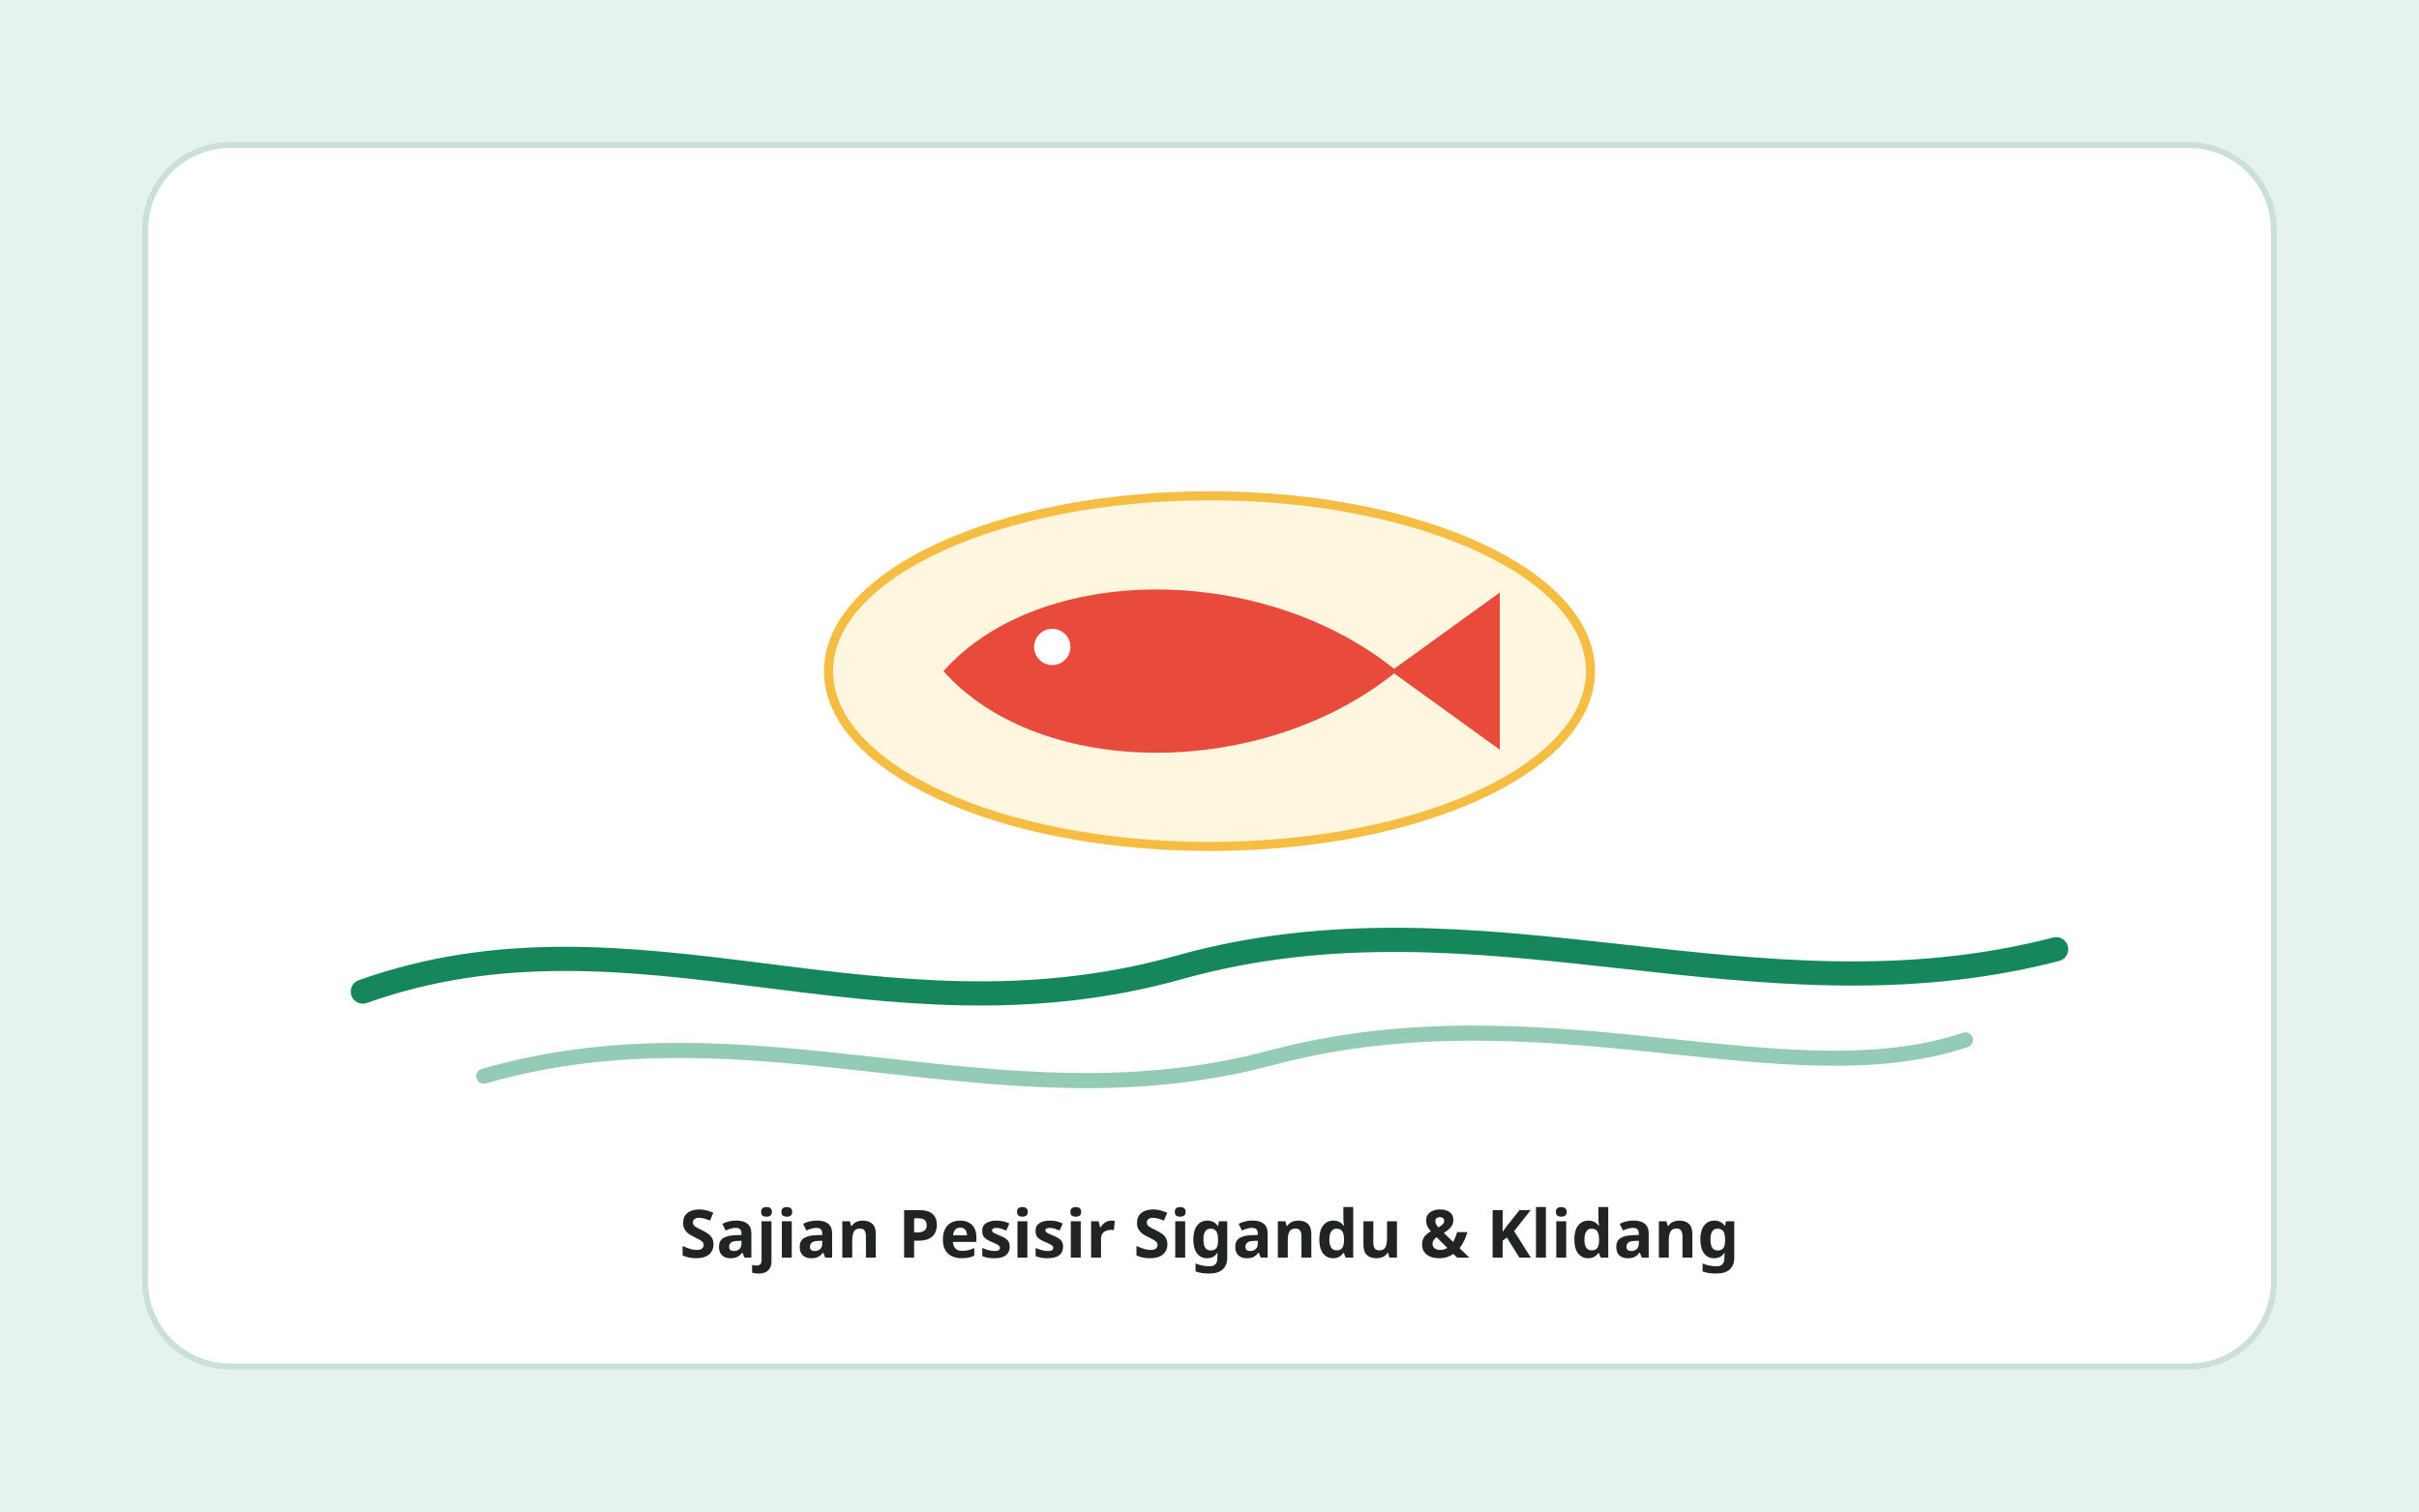
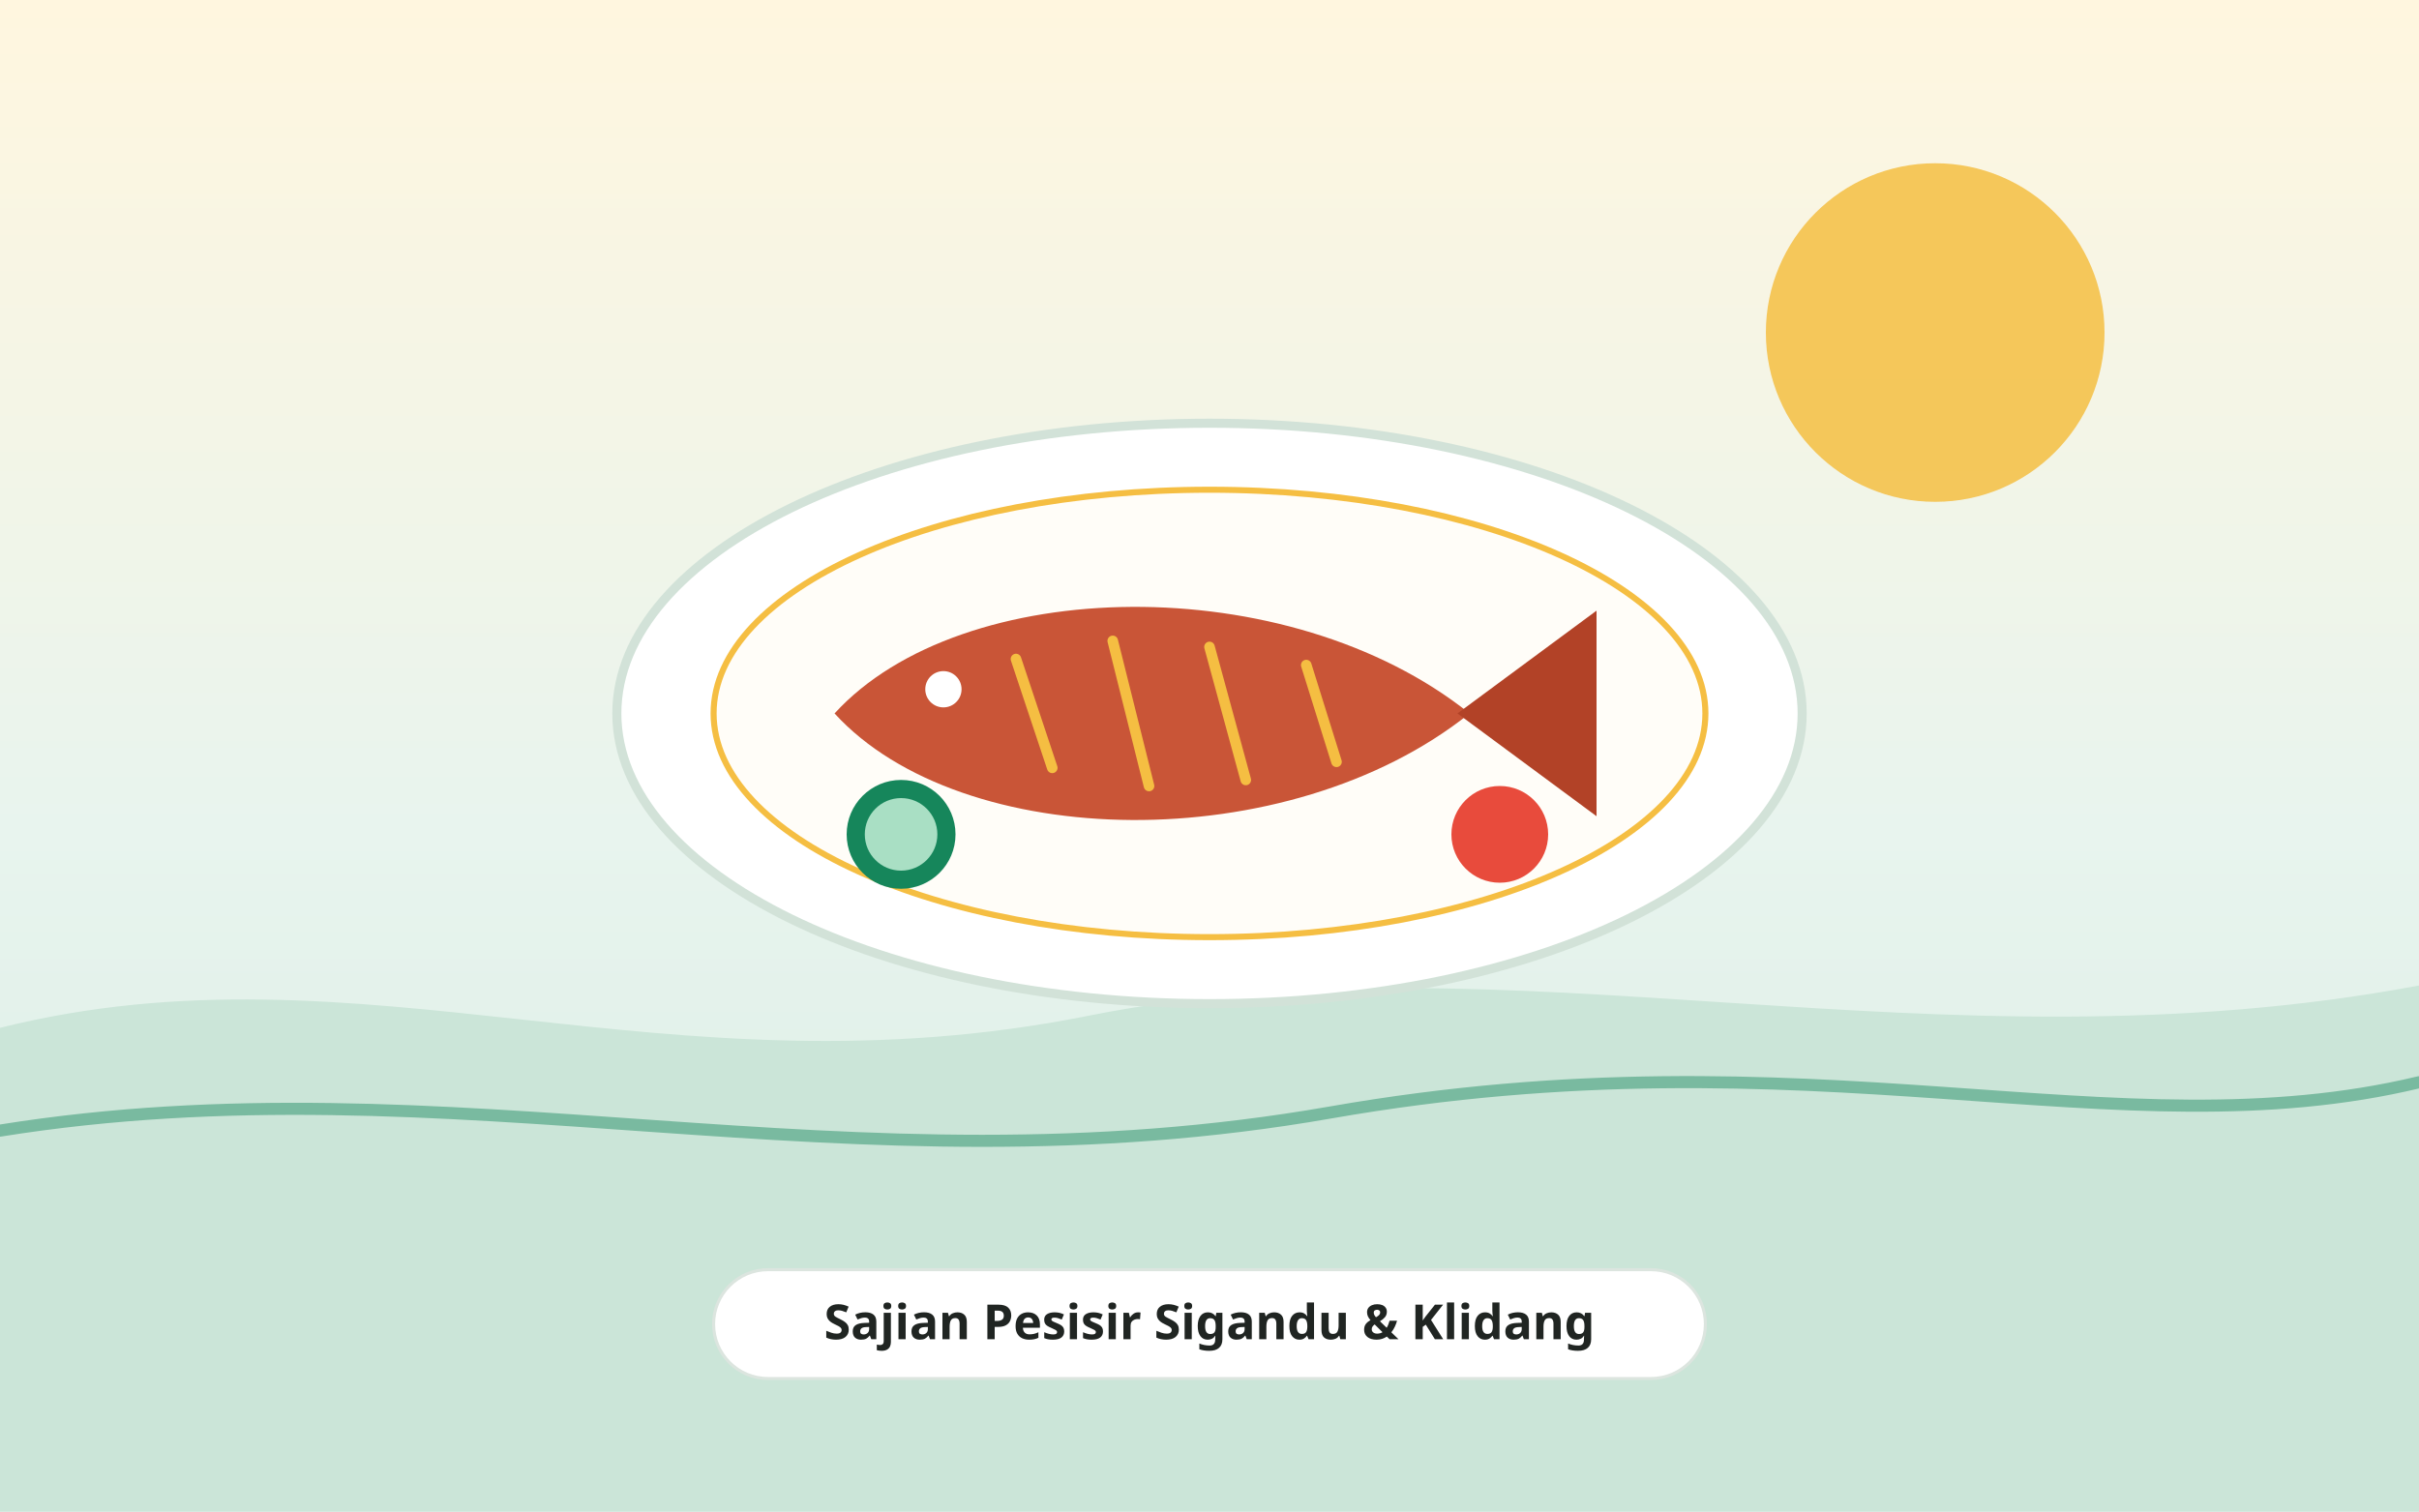
<svg xmlns="http://www.w3.org/2000/svg" width="800" height="500" viewBox="0 0 800 500" fill="none">
-   <rect width="800" height="500" fill="#E6F2EE" />
-   <rect x="48" y="48" width="704" height="404" rx="28" fill="#FFFFFF" stroke="#CBE0D7" stroke-width="2" />
-   <path d="M120 328C210 296 290 348 390 320C490 292 580 340 680 314" stroke="#16865B" stroke-width="8" stroke-linecap="round" />
-   <path d="M160 356C250 330 330 374 420 350C510 326 590 364 650 344" stroke="#94CBB4" stroke-width="5" stroke-linecap="round" />
-   <ellipse cx="400" cy="222" rx="126" ry="58" fill="#FFF6DF" stroke="#F5BE42" stroke-width="3" />
-   <path d="M312 222C344 186 418 186 462 222C418 258 344 258 312 222Z" fill="#E84B3C" />
-   <path d="M460 222L496 196V248L460 222Z" fill="#E84B3C" />
-   <circle cx="348" cy="214" r="6" fill="#FFFFFF" />
-   <text x="400" y="416" text-anchor="middle" fill="#202522" font-family="system-ui, sans-serif" font-size="22" font-weight="700">Sajian Pesisir Sigandu &amp; Klidang</text>
+   <defs>
+     <linearGradient id="bg-pesisir" x1="0" y1="0" x2="0" y2="500" gradientUnits="userSpaceOnUse">
+       <stop offset="0" stop-color="#FFF6DF" />
+       <stop offset="0.55" stop-color="#E8F4EE" />
+       <stop offset="1" stop-color="#D7ECE2" />
+     </linearGradient>
+   </defs>
+   <rect width="800" height="500" fill="url(#bg-pesisir)" />
+   <circle cx="640" cy="110" r="56" fill="#F5BE42" opacity="0.85" />
+   <path d="M0 340C120 310 220 364 360 336C500 308 640 356 800 326V500H0V340Z" fill="#CBE5D8" />
+   <path d="M0 374C150 350 280 396 440 368C600 340 700 382 800 358" stroke="#16865B" stroke-width="4" stroke-linecap="round" opacity="0.45" />
+   <ellipse cx="400" cy="236" rx="196" ry="96" fill="#FFFFFF" stroke="#D2E2D8" stroke-width="3" />
+   <ellipse cx="400" cy="236" rx="164" ry="74" fill="#FFFDF8" stroke="#F5BE42" stroke-width="2" />
+   <path d="M276 236C318 190 426 188 486 236C426 284 318 282 276 236Z" fill="#C95537" />
+   <path d="M482 236L528 202V270L482 236Z" fill="#B24227" />
+   <path d="M336 218L348 254M368 212L380 260M400 214L412 258M432 220L442 252" stroke="#F5BE42" stroke-width="3.5" stroke-linecap="round" />
+   <circle cx="312" cy="228" r="6" fill="#FFFFFF" />
+   <circle cx="298" cy="276" r="18" fill="#16865B" />
+   <circle cx="298" cy="276" r="12" fill="#A9DFC4" />
+   <circle cx="496" cy="276" r="16" fill="#E84B3C" />
+   <rect x="236" y="420" width="328" height="36" rx="18" fill="#FFFFFF" stroke="#DCE5DF" />
+   <text x="400" y="443" text-anchor="middle" fill="#202522" font-family="system-ui, sans-serif" font-size="16" font-weight="700">Sajian Pesisir Sigandu &amp; Klidang</text>
</svg>
